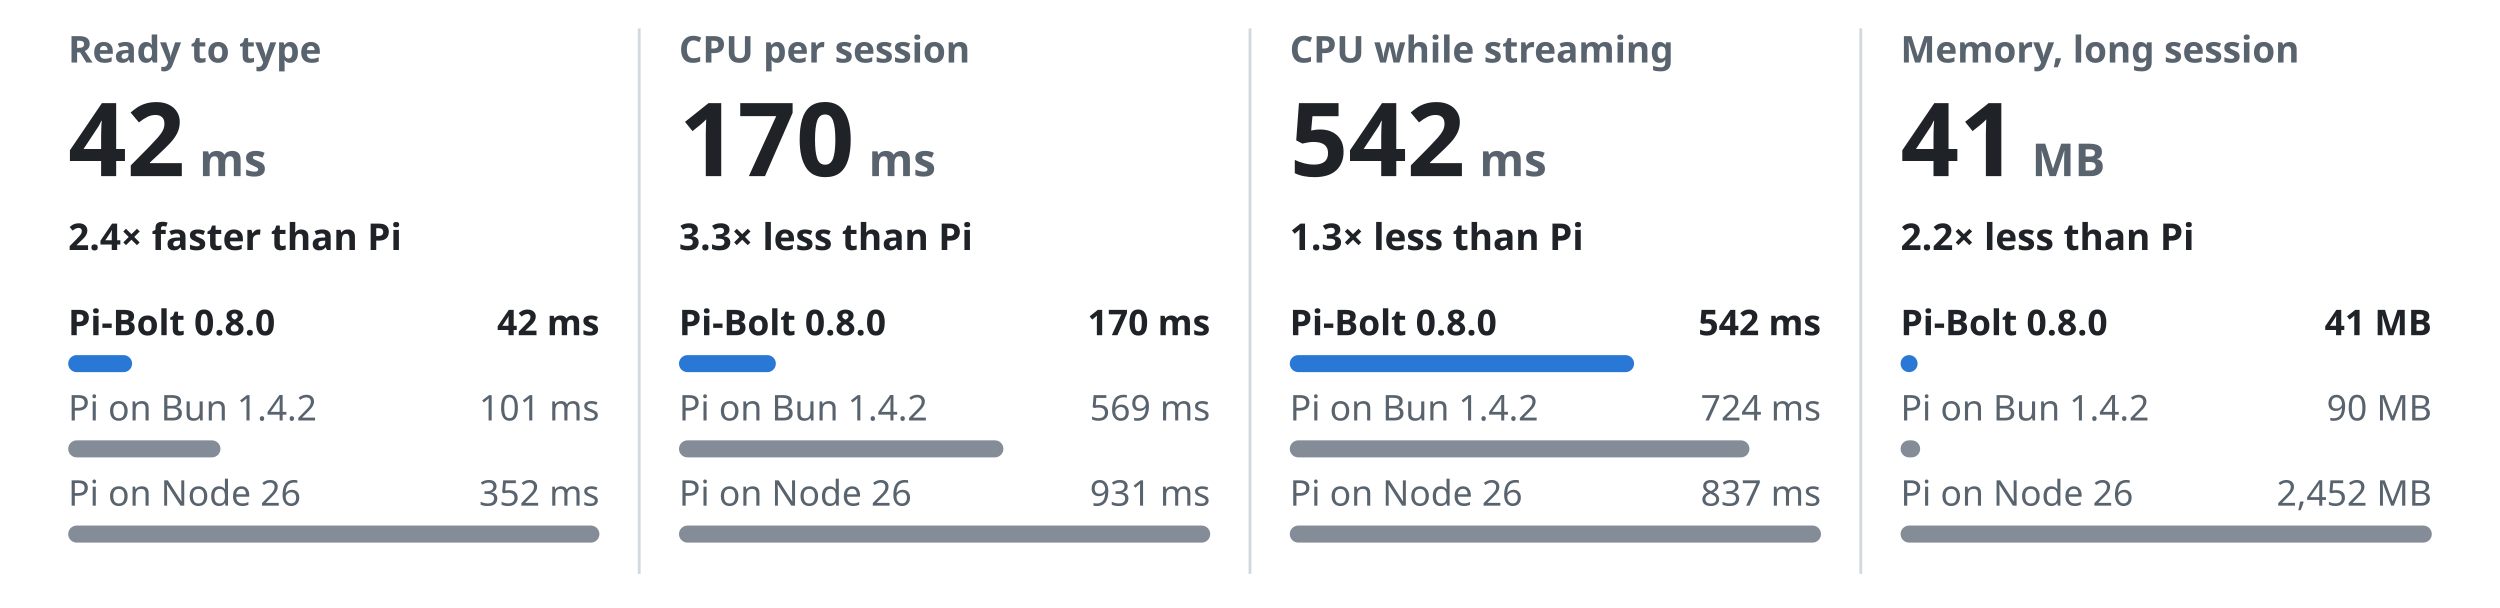
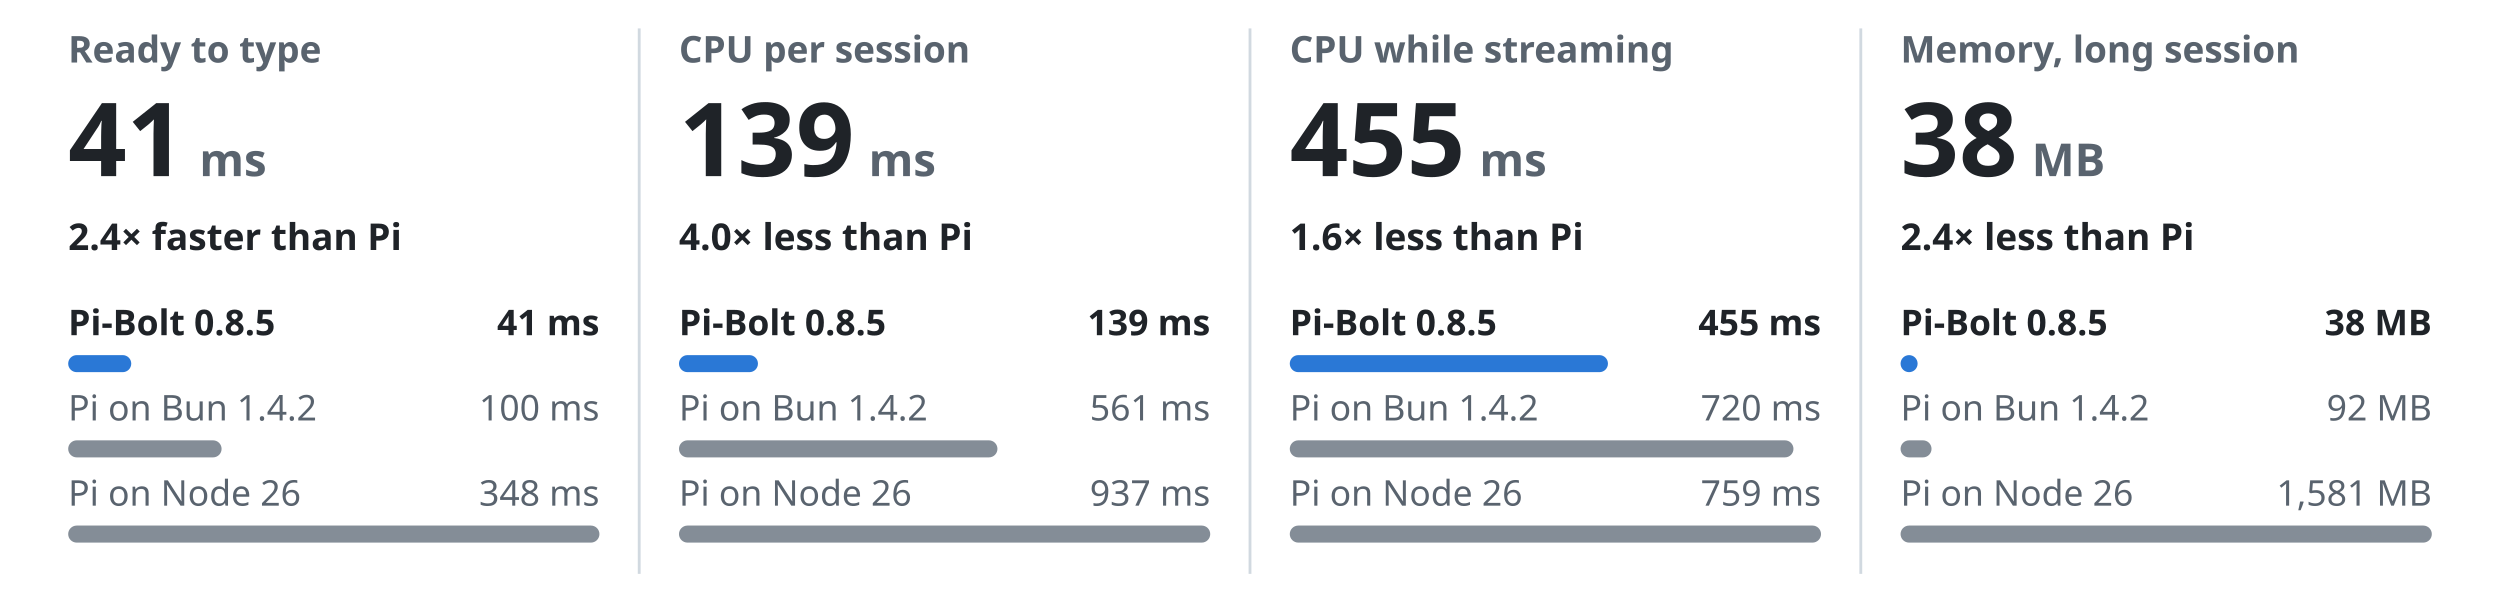
<svg xmlns="http://www.w3.org/2000/svg" width="880" height="214" viewBox="0 0 880 214" role="img" aria-label="Pi-Bolt compared with Bun and Node">
  <style>text{font-family:-apple-system, BlinkMacSystemFont, 'Segoe UI', 'Noto Sans', Helvetica, Arial, sans-serif}</style>
  <text x="24.0" y="22" font-size="13" font-weight="600" fill="#59636e">Ready to type</text>
-   <text x="24.0" y="62" font-size="36" font-weight="700" fill="#1f2328">42<tspan font-size="16" font-weight="600" fill="#59636e" dx="5">ms</tspan>
+   <text x="24.0" y="62" font-size="36" font-weight="700" fill="#1f2328">41<tspan font-size="16" font-weight="600" fill="#59636e" dx="5">ms</tspan>
  </text>
  <text x="24.0" y="88" font-size="13" font-weight="600" fill="#1f2328">2.4× faster than Pi</text>
-   <text x="24.0" y="118" font-size="12.5" font-weight="650" fill="#1f2328">Pi-Bolt 0.8.0</text>
-   <text x="211.0" y="118" font-size="12.5" font-weight="650" text-anchor="end" fill="#1f2328">42 ms</text>
-   <rect x="24.0" y="125" width="22.5" height="6" rx="3" fill="#2a78d6" />
+   <text x="24.0" y="118" font-size="12.5" font-weight="650" fill="#1f2328">Pi-Bolt 0.8.5</text>
+   <text x="211.0" y="118" font-size="12.5" font-weight="650" text-anchor="end" fill="#1f2328">41 ms</text>
+   <rect x="24.0" y="125" width="22.2" height="6" rx="3" fill="#2a78d6" />
  <text x="24.0" y="148" font-size="12.5" font-weight="400" fill="#59636e">Pi on Bun 1.4.2</text>
-   <text x="211.0" y="148" font-size="12.5" font-weight="400" text-anchor="end" fill="#59636e">101 ms</text>
-   <rect x="24.0" y="155" width="53.6" height="6" rx="3" fill="#848d97" />
+   <text x="211.0" y="148" font-size="12.5" font-weight="400" text-anchor="end" fill="#59636e">100 ms</text>
+   <rect x="24.0" y="155" width="54.0" height="6" rx="3" fill="#848d97" />
  <text x="24.0" y="178" font-size="12.5" font-weight="400" fill="#59636e">Pi on Node 26</text>
-   <text x="211.0" y="178" font-size="12.5" font-weight="400" text-anchor="end" fill="#59636e">352 ms</text>
+   <text x="211.0" y="178" font-size="12.5" font-weight="400" text-anchor="end" fill="#59636e">348 ms</text>
  <rect x="24.0" y="185" width="187.0" height="6" rx="3" fill="#848d97" />
  <line x1="225.0" y1="10" x2="225.0" y2="202" stroke="#d1d9e0" />
  <text x="239.0" y="22" font-size="13" font-weight="600" fill="#59636e">CPU per session</text>
-   <text x="239.0" y="62" font-size="36" font-weight="700" fill="#1f2328">170<tspan font-size="16" font-weight="600" fill="#59636e" dx="5">ms</tspan>
+   <text x="239.0" y="62" font-size="36" font-weight="700" fill="#1f2328">139<tspan font-size="16" font-weight="600" fill="#59636e" dx="5">ms</tspan>
  </text>
-   <text x="239.0" y="88" font-size="13" font-weight="600" fill="#1f2328">3.3× less than Pi</text>
-   <text x="239.0" y="118" font-size="12.5" font-weight="650" fill="#1f2328">Pi-Bolt 0.8.0</text>
-   <text x="426.0" y="118" font-size="12.5" font-weight="650" text-anchor="end" fill="#1f2328">170 ms</text>
-   <rect x="239.0" y="125" width="34.1" height="6" rx="3" fill="#2a78d6" />
+   <text x="239.0" y="88" font-size="13" font-weight="600" fill="#1f2328">4.0× less than Pi</text>
+   <text x="239.0" y="118" font-size="12.5" font-weight="650" fill="#1f2328">Pi-Bolt 0.8.5</text>
+   <text x="426.0" y="118" font-size="12.5" font-weight="650" text-anchor="end" fill="#1f2328">139 ms</text>
+   <rect x="239.0" y="125" width="27.8" height="6" rx="3" fill="#2a78d6" />
  <text x="239.0" y="148" font-size="12.5" font-weight="400" fill="#59636e">Pi on Bun 1.4.2</text>
-   <text x="426.0" y="148" font-size="12.5" font-weight="400" text-anchor="end" fill="#59636e">569 ms</text>
-   <rect x="239.0" y="155" width="114.2" height="6" rx="3" fill="#848d97" />
+   <text x="426.0" y="148" font-size="12.5" font-weight="400" text-anchor="end" fill="#59636e">561 ms</text>
+   <rect x="239.0" y="155" width="112.1" height="6" rx="3" fill="#848d97" />
  <text x="239.0" y="178" font-size="12.5" font-weight="400" fill="#59636e">Pi on Node 26</text>
-   <text x="426.0" y="178" font-size="12.5" font-weight="400" text-anchor="end" fill="#59636e">931 ms</text>
+   <text x="426.0" y="178" font-size="12.5" font-weight="400" text-anchor="end" fill="#59636e">937 ms</text>
  <rect x="239.0" y="185" width="187.0" height="6" rx="3" fill="#848d97" />
  <line x1="440.0" y1="10" x2="440.0" y2="202" stroke="#d1d9e0" />
  <text x="454.0" y="22" font-size="13" font-weight="600" fill="#59636e">CPU while streaming</text>
-   <text x="454.0" y="62" font-size="36" font-weight="700" fill="#1f2328">542<tspan font-size="16" font-weight="600" fill="#59636e" dx="5">ms</tspan>
+   <text x="454.0" y="62" font-size="36" font-weight="700" fill="#1f2328">455<tspan font-size="16" font-weight="600" fill="#59636e" dx="5">ms</tspan>
  </text>
-   <text x="454.0" y="88" font-size="13" font-weight="600" fill="#1f2328">1.3× less than Pi</text>
-   <text x="454.0" y="118" font-size="12.5" font-weight="650" fill="#1f2328">Pi-Bolt 0.8.0</text>
-   <text x="641.0" y="118" font-size="12.5" font-weight="650" text-anchor="end" fill="#1f2328">542 ms</text>
-   <rect x="454.0" y="125" width="121.2" height="6" rx="3" fill="#2a78d6" />
+   <text x="454.0" y="88" font-size="13" font-weight="600" fill="#1f2328">1.6× less than Pi</text>
+   <text x="454.0" y="118" font-size="12.5" font-weight="650" fill="#1f2328">Pi-Bolt 0.8.5</text>
+   <text x="641.0" y="118" font-size="12.5" font-weight="650" text-anchor="end" fill="#1f2328">455 ms</text>
+   <rect x="454.0" y="125" width="112.0" height="6" rx="3" fill="#2a78d6" />
  <text x="454.0" y="148" font-size="12.5" font-weight="400" fill="#59636e">Pi on Bun 1.4.2</text>
-   <text x="641.0" y="148" font-size="12.5" font-weight="400" text-anchor="end" fill="#59636e">724 ms</text>
-   <rect x="454.0" y="155" width="161.8" height="6" rx="3" fill="#848d97" />
+   <text x="641.0" y="148" font-size="12.5" font-weight="400" text-anchor="end" fill="#59636e">720 ms</text>
+   <rect x="454.0" y="155" width="177.3" height="6" rx="3" fill="#848d97" />
  <text x="454.0" y="178" font-size="12.5" font-weight="400" fill="#59636e">Pi on Node 26</text>
-   <text x="641.0" y="178" font-size="12.5" font-weight="400" text-anchor="end" fill="#59636e">837 ms</text>
+   <text x="641.0" y="178" font-size="12.5" font-weight="400" text-anchor="end" fill="#59636e">759 ms</text>
  <rect x="454.0" y="185" width="187.0" height="6" rx="3" fill="#848d97" />
  <line x1="655.0" y1="10" x2="655.0" y2="202" stroke="#d1d9e0" />
  <text x="669.0" y="22" font-size="13" font-weight="600" fill="#59636e">Memory, long session</text>
-   <text x="669.0" y="62" font-size="36" font-weight="700" fill="#1f2328">41<tspan font-size="16" font-weight="600" fill="#59636e" dx="5">MB</tspan>
+   <text x="669.0" y="62" font-size="36" font-weight="700" fill="#1f2328">38<tspan font-size="16" font-weight="600" fill="#59636e" dx="5">MB</tspan>
  </text>
-   <text x="669.0" y="88" font-size="13" font-weight="600" fill="#1f2328">2.2× less than Pi</text>
-   <text x="669.0" y="118" font-size="12.5" font-weight="650" fill="#1f2328">Pi-Bolt 0.8.0</text>
-   <text x="856.0" y="118" font-size="12.5" font-weight="650" text-anchor="end" fill="#1f2328">41 MB</text>
+   <text x="669.0" y="88" font-size="13" font-weight="600" fill="#1f2328">2.4× less than Pi</text>
+   <text x="669.0" y="118" font-size="12.5" font-weight="650" fill="#1f2328">Pi-Bolt 0.8.5</text>
+   <text x="856.0" y="118" font-size="12.5" font-weight="650" text-anchor="end" fill="#1f2328">38 MB</text>
  <rect x="669.0" y="125" width="6.0" height="6" rx="3" fill="#2a78d6" />
  <text x="669.0" y="148" font-size="12.5" font-weight="400" fill="#59636e">Pi on Bun 1.4.2</text>
-   <text x="856.0" y="148" font-size="12.5" font-weight="400" text-anchor="end" fill="#59636e">90 MB</text>
-   <rect x="669.0" y="155" width="6.9" height="6" rx="3" fill="#848d97" />
+   <text x="856.0" y="148" font-size="12.5" font-weight="400" text-anchor="end" fill="#59636e">92 MB</text>
+   <rect x="669.0" y="155" width="10.9" height="6" rx="3" fill="#848d97" />
  <text x="669.0" y="178" font-size="12.5" font-weight="400" fill="#59636e">Pi on Node 26</text>
-   <text x="856.0" y="178" font-size="12.5" font-weight="400" text-anchor="end" fill="#59636e">2,452 MB</text>
+   <text x="856.0" y="178" font-size="12.5" font-weight="400" text-anchor="end" fill="#59636e">1,581 MB</text>
  <rect x="669.0" y="185" width="187.0" height="6" rx="3" fill="#848d97" />
</svg>
